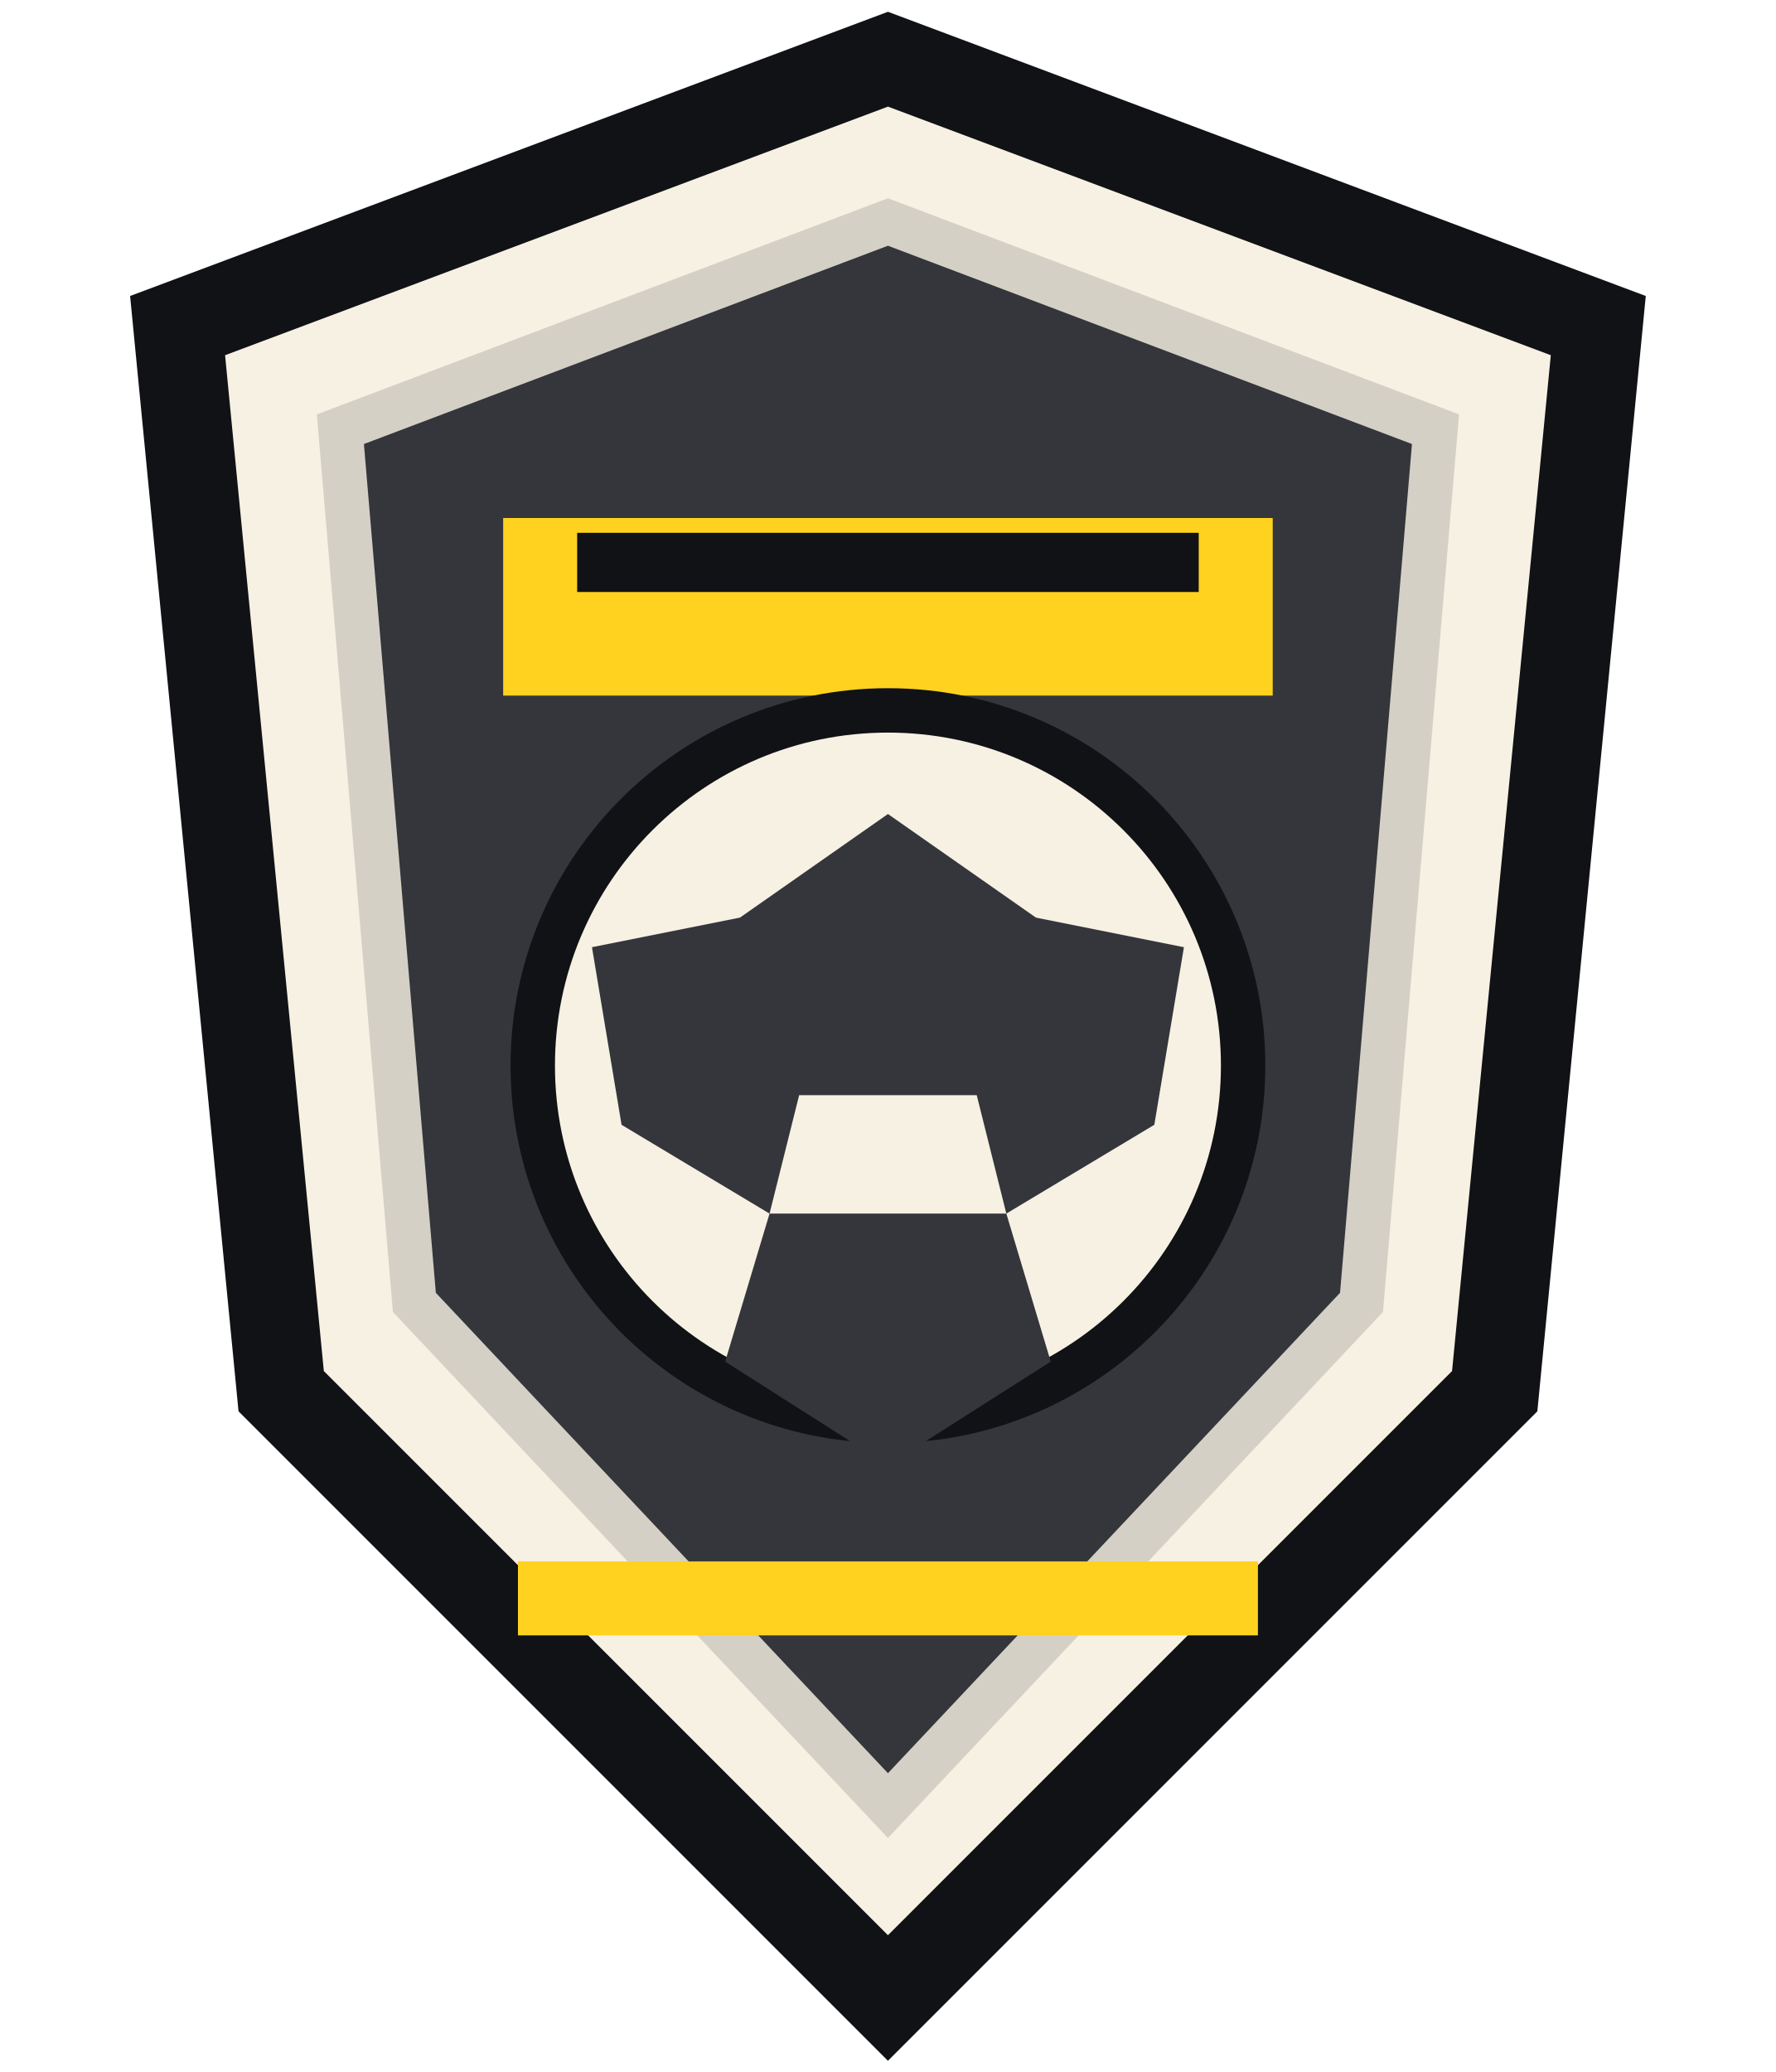
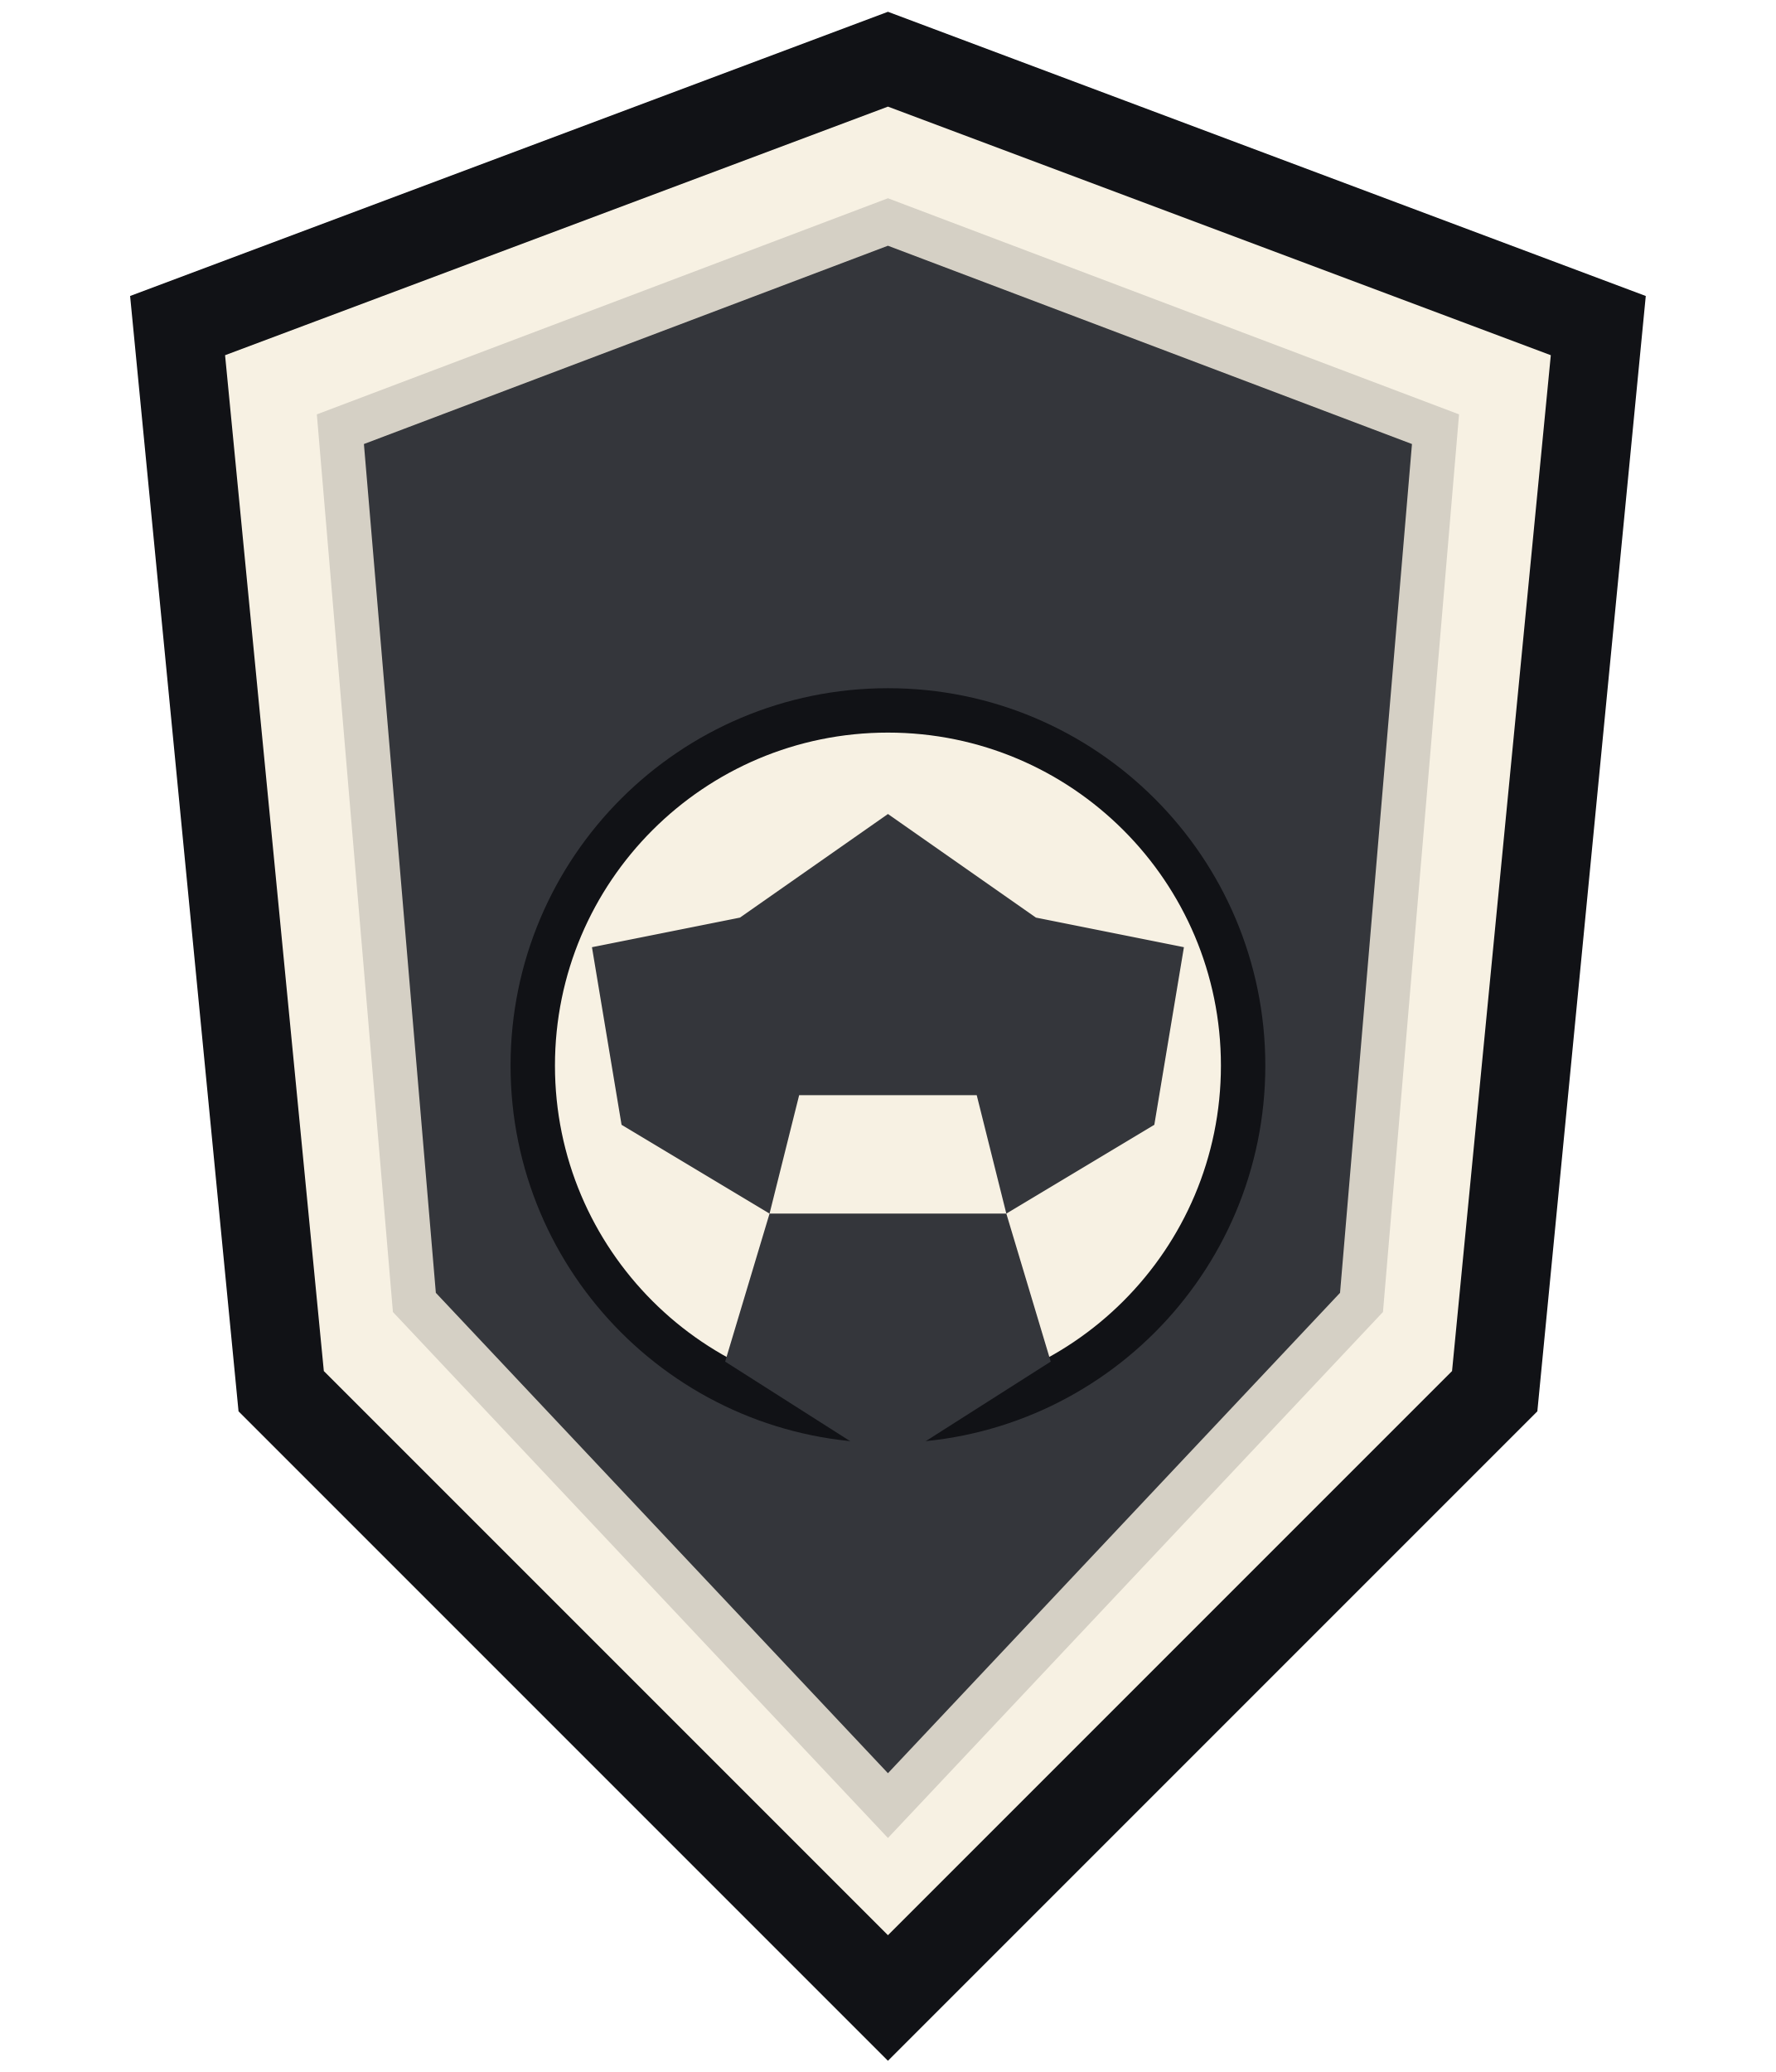
<svg xmlns="http://www.w3.org/2000/svg" viewBox="0 0 120 140" role="img" aria-labelledby="title">
  <path d="M60 4 108 22l-7 72-41 41-41-41-7-72Z" fill="#f7f1e3" stroke="#111216" stroke-width="6" />
  <path d="M60 15 97 29l-5 59-32 34-32-34-5-59Z" fill="#34363b" stroke="#d5d0c5" stroke-width="3" />
-   <path d="M34 35h52v12H34z" fill="#ffd21f" />
-   <path d="M39 38h42" stroke="#111216" stroke-width="4" />
  <circle cx="60" cy="72" r="24" fill="#f7f1e3" stroke="#111216" stroke-width="3" />
  <path d="m60 55 10 7-4 12H54l-4-12Zm-10 7-10 2 2 12 10 6 2-8Zm20 0 10 2-2 12-10 6-2-8ZM52 82l-3 10 11 7 11-7-3-10Z" fill="#34363b" />
-   <path d="M35 108h50" stroke="#ffd21f" stroke-width="5" />
</svg>
